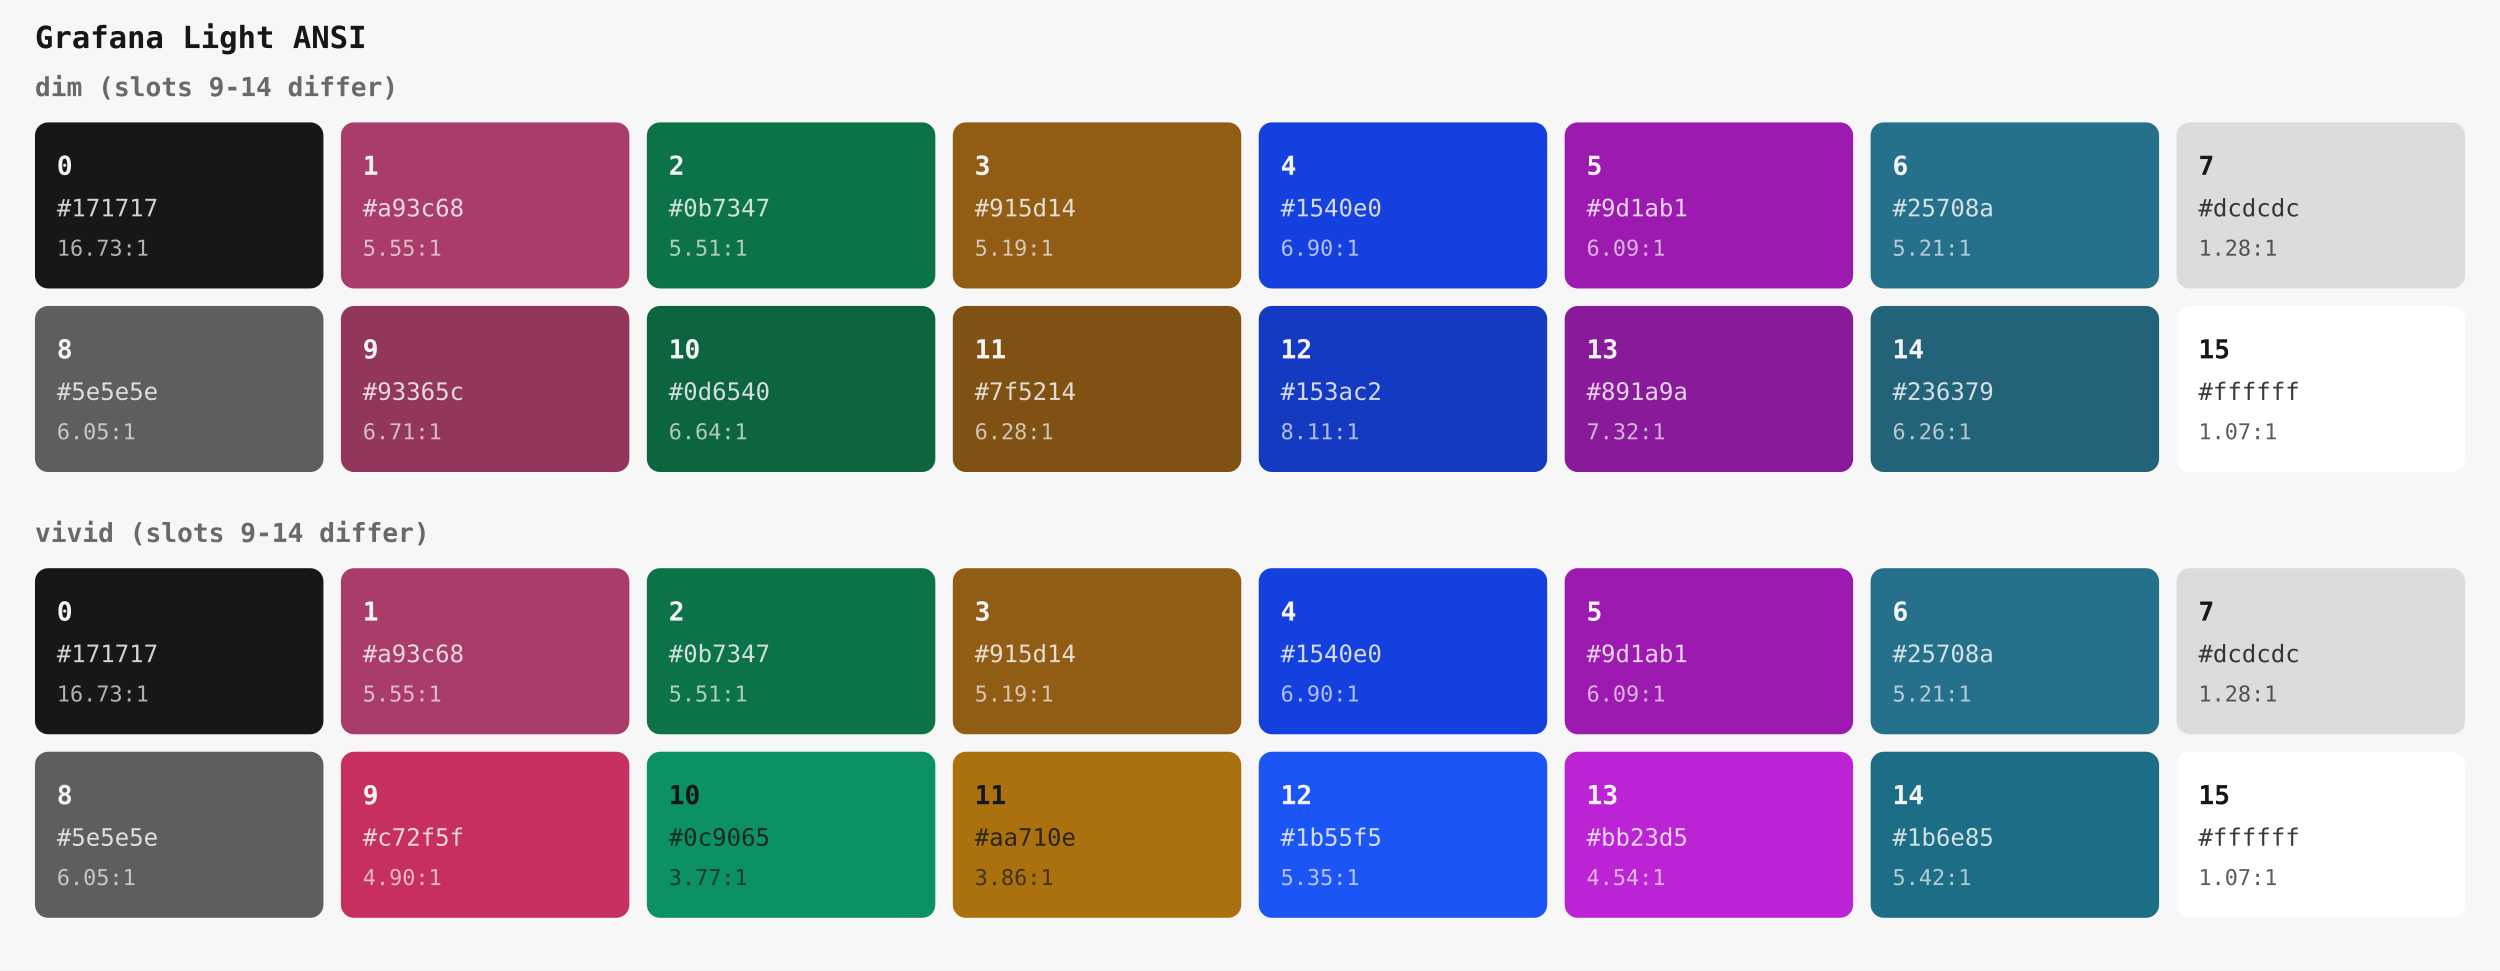
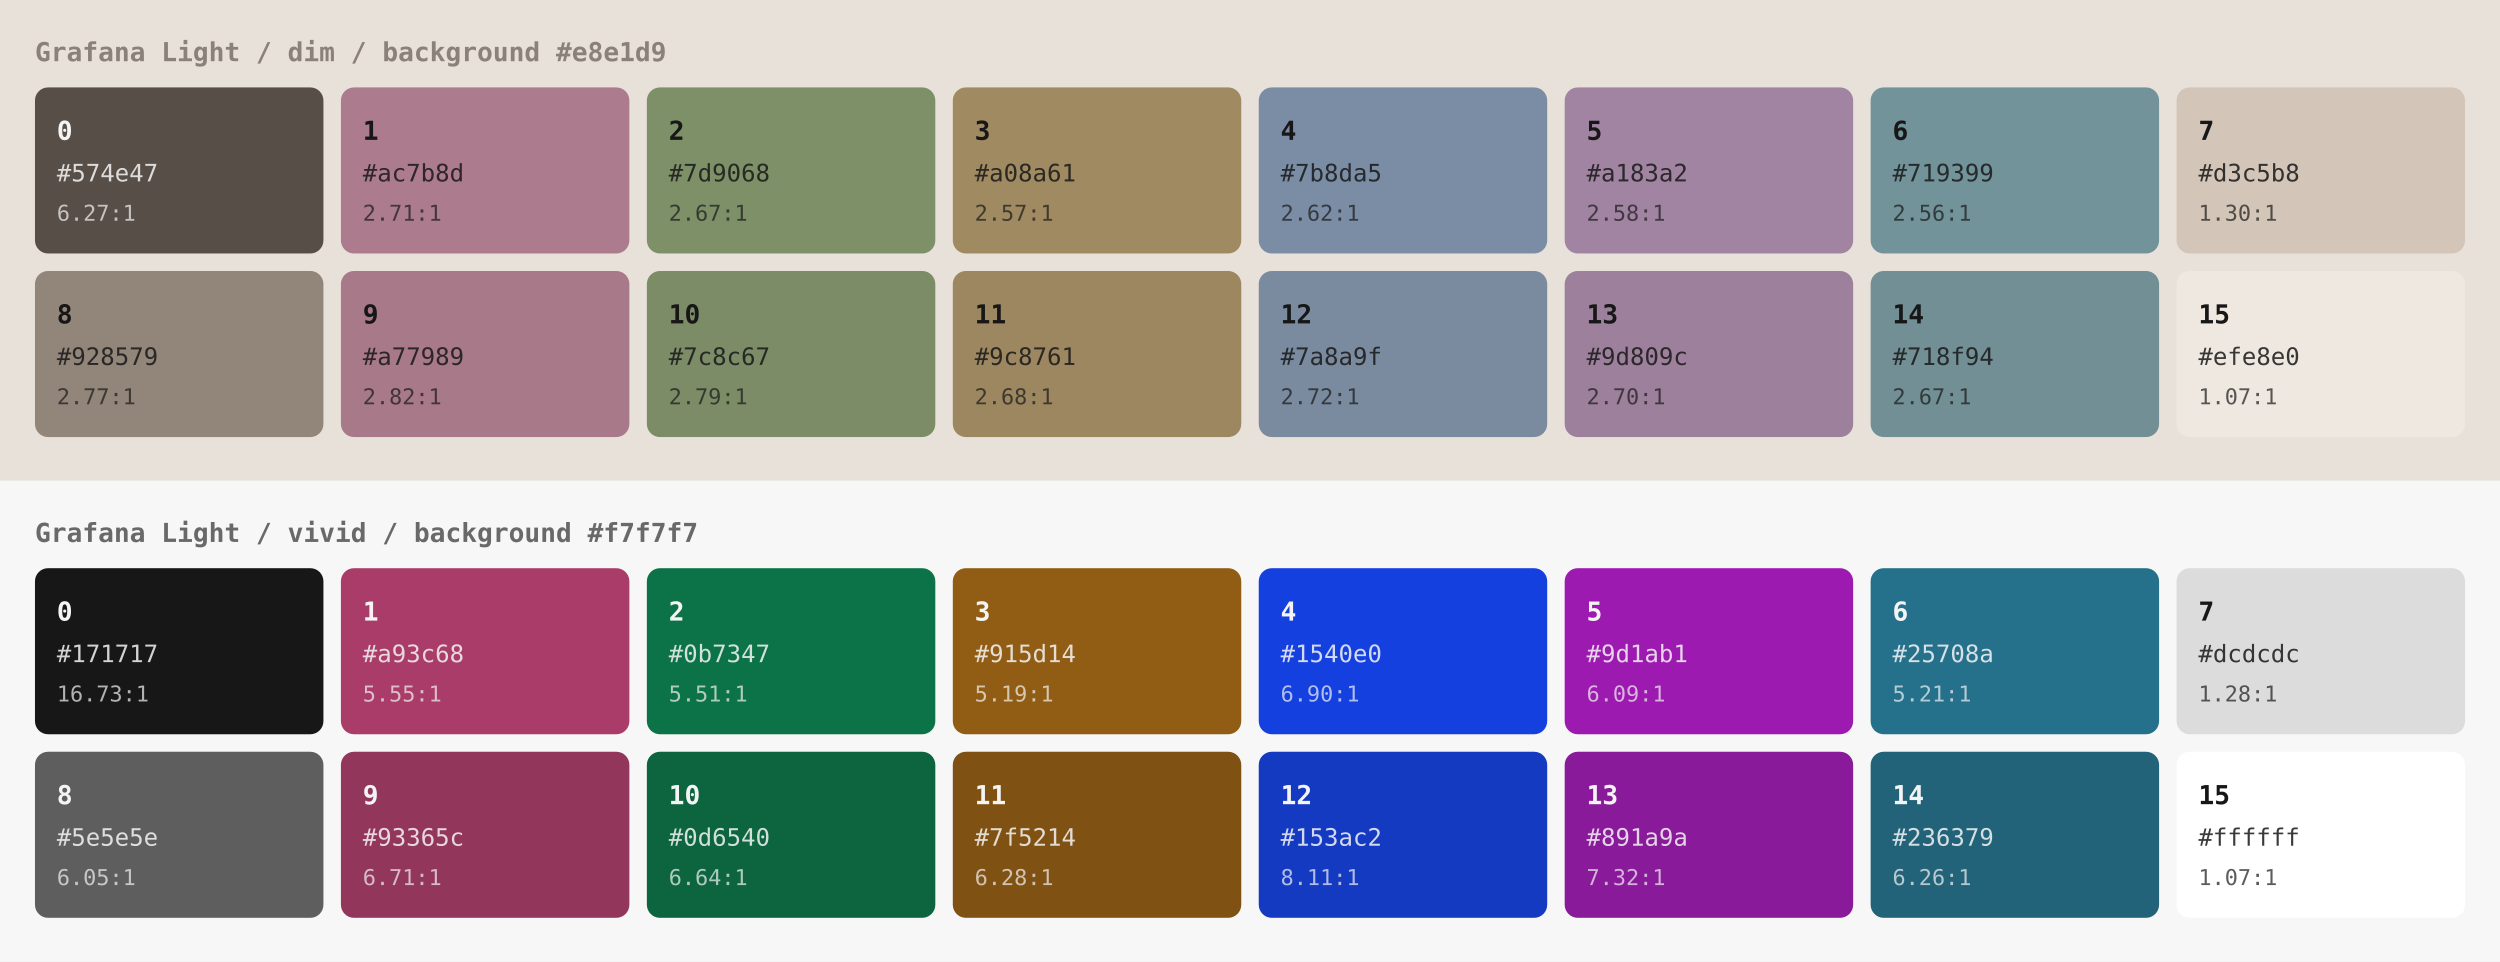
- <svg xmlns="http://www.w3.org/2000/svg" width="1144" height="444" viewBox="0 0 1144 444" role="img" aria-label="Grafana Light ANSI palette">
-   <rect width="1144" height="444" fill="#f7f7f7" />
-   <text x="16" y="22" font-family="ui-monospace, SFMono-Regular, Menlo, Consolas, monospace" font-size="14" font-weight="700" fill="#171717">Grafana Light ANSI</text>
-   <text x="16" y="44" font-family="ui-monospace, SFMono-Regular, Menlo, Consolas, monospace" font-size="12" font-weight="700" fill="#3a3a3a" opacity="0.75">dim (slots 9-14 differ)</text>
-   <rect x="16" y="56" width="132" height="76" rx="6" fill="#171717" />
-   <text x="26" y="80" font-family="ui-monospace, SFMono-Regular, Menlo, Consolas, monospace" font-size="12" font-weight="600" fill="#f4f4f4">0</text>
-   <text x="26" y="99" font-family="ui-monospace, SFMono-Regular, Menlo, Consolas, monospace" font-size="11" fill="#f4f4f4" opacity="0.85">#171717</text>
-   <text x="26" y="117" font-family="ui-monospace, SFMono-Regular, Menlo, Consolas, monospace" font-size="10" fill="#f4f4f4" opacity="0.7">16.73:1</text>
-   <rect x="156" y="56" width="132" height="76" rx="6" fill="#a93c68" />
-   <text x="166" y="80" font-family="ui-monospace, SFMono-Regular, Menlo, Consolas, monospace" font-size="12" font-weight="600" fill="#f4f4f4">1</text>
-   <text x="166" y="99" font-family="ui-monospace, SFMono-Regular, Menlo, Consolas, monospace" font-size="11" fill="#f4f4f4" opacity="0.85">#a93c68</text>
-   <text x="166" y="117" font-family="ui-monospace, SFMono-Regular, Menlo, Consolas, monospace" font-size="10" fill="#f4f4f4" opacity="0.7">5.55:1</text>
-   <rect x="296" y="56" width="132" height="76" rx="6" fill="#0b7347" />
-   <text x="306" y="80" font-family="ui-monospace, SFMono-Regular, Menlo, Consolas, monospace" font-size="12" font-weight="600" fill="#f4f4f4">2</text>
-   <text x="306" y="99" font-family="ui-monospace, SFMono-Regular, Menlo, Consolas, monospace" font-size="11" fill="#f4f4f4" opacity="0.85">#0b7347</text>
-   <text x="306" y="117" font-family="ui-monospace, SFMono-Regular, Menlo, Consolas, monospace" font-size="10" fill="#f4f4f4" opacity="0.7">5.51:1</text>
-   <rect x="436" y="56" width="132" height="76" rx="6" fill="#915d14" />
-   <text x="446" y="80" font-family="ui-monospace, SFMono-Regular, Menlo, Consolas, monospace" font-size="12" font-weight="600" fill="#f4f4f4">3</text>
-   <text x="446" y="99" font-family="ui-monospace, SFMono-Regular, Menlo, Consolas, monospace" font-size="11" fill="#f4f4f4" opacity="0.85">#915d14</text>
-   <text x="446" y="117" font-family="ui-monospace, SFMono-Regular, Menlo, Consolas, monospace" font-size="10" fill="#f4f4f4" opacity="0.7">5.19:1</text>
-   <rect x="576" y="56" width="132" height="76" rx="6" fill="#1540e0" />
-   <text x="586" y="80" font-family="ui-monospace, SFMono-Regular, Menlo, Consolas, monospace" font-size="12" font-weight="600" fill="#f4f4f4">4</text>
-   <text x="586" y="99" font-family="ui-monospace, SFMono-Regular, Menlo, Consolas, monospace" font-size="11" fill="#f4f4f4" opacity="0.85">#1540e0</text>
-   <text x="586" y="117" font-family="ui-monospace, SFMono-Regular, Menlo, Consolas, monospace" font-size="10" fill="#f4f4f4" opacity="0.7">6.90:1</text>
-   <rect x="716" y="56" width="132" height="76" rx="6" fill="#9d1ab1" />
-   <text x="726" y="80" font-family="ui-monospace, SFMono-Regular, Menlo, Consolas, monospace" font-size="12" font-weight="600" fill="#f4f4f4">5</text>
-   <text x="726" y="99" font-family="ui-monospace, SFMono-Regular, Menlo, Consolas, monospace" font-size="11" fill="#f4f4f4" opacity="0.85">#9d1ab1</text>
-   <text x="726" y="117" font-family="ui-monospace, SFMono-Regular, Menlo, Consolas, monospace" font-size="10" fill="#f4f4f4" opacity="0.7">6.09:1</text>
-   <rect x="856" y="56" width="132" height="76" rx="6" fill="#25708a" />
-   <text x="866" y="80" font-family="ui-monospace, SFMono-Regular, Menlo, Consolas, monospace" font-size="12" font-weight="600" fill="#f4f4f4">6</text>
-   <text x="866" y="99" font-family="ui-monospace, SFMono-Regular, Menlo, Consolas, monospace" font-size="11" fill="#f4f4f4" opacity="0.85">#25708a</text>
-   <text x="866" y="117" font-family="ui-monospace, SFMono-Regular, Menlo, Consolas, monospace" font-size="10" fill="#f4f4f4" opacity="0.7">5.21:1</text>
-   <rect x="996" y="56" width="132" height="76" rx="6" fill="#dcdcdc" />
-   <text x="1006" y="80" font-family="ui-monospace, SFMono-Regular, Menlo, Consolas, monospace" font-size="12" font-weight="600" fill="#171717">7</text>
-   <text x="1006" y="99" font-family="ui-monospace, SFMono-Regular, Menlo, Consolas, monospace" font-size="11" fill="#171717" opacity="0.85">#dcdcdc</text>
-   <text x="1006" y="117" font-family="ui-monospace, SFMono-Regular, Menlo, Consolas, monospace" font-size="10" fill="#171717" opacity="0.7">1.28:1</text>
-   <rect x="16" y="140" width="132" height="76" rx="6" fill="#5e5e5e" />
-   <text x="26" y="164" font-family="ui-monospace, SFMono-Regular, Menlo, Consolas, monospace" font-size="12" font-weight="600" fill="#f4f4f4">8</text>
-   <text x="26" y="183" font-family="ui-monospace, SFMono-Regular, Menlo, Consolas, monospace" font-size="11" fill="#f4f4f4" opacity="0.85">#5e5e5e</text>
-   <text x="26" y="201" font-family="ui-monospace, SFMono-Regular, Menlo, Consolas, monospace" font-size="10" fill="#f4f4f4" opacity="0.7">6.05:1</text>
-   <rect x="156" y="140" width="132" height="76" rx="6" fill="#93365c" />
-   <text x="166" y="164" font-family="ui-monospace, SFMono-Regular, Menlo, Consolas, monospace" font-size="12" font-weight="600" fill="#f4f4f4">9</text>
-   <text x="166" y="183" font-family="ui-monospace, SFMono-Regular, Menlo, Consolas, monospace" font-size="11" fill="#f4f4f4" opacity="0.85">#93365c</text>
-   <text x="166" y="201" font-family="ui-monospace, SFMono-Regular, Menlo, Consolas, monospace" font-size="10" fill="#f4f4f4" opacity="0.7">6.71:1</text>
-   <rect x="296" y="140" width="132" height="76" rx="6" fill="#0d6540" />
-   <text x="306" y="164" font-family="ui-monospace, SFMono-Regular, Menlo, Consolas, monospace" font-size="12" font-weight="600" fill="#f4f4f4">10</text>
-   <text x="306" y="183" font-family="ui-monospace, SFMono-Regular, Menlo, Consolas, monospace" font-size="11" fill="#f4f4f4" opacity="0.85">#0d6540</text>
-   <text x="306" y="201" font-family="ui-monospace, SFMono-Regular, Menlo, Consolas, monospace" font-size="10" fill="#f4f4f4" opacity="0.7">6.64:1</text>
-   <rect x="436" y="140" width="132" height="76" rx="6" fill="#7f5214" />
-   <text x="446" y="164" font-family="ui-monospace, SFMono-Regular, Menlo, Consolas, monospace" font-size="12" font-weight="600" fill="#f4f4f4">11</text>
-   <text x="446" y="183" font-family="ui-monospace, SFMono-Regular, Menlo, Consolas, monospace" font-size="11" fill="#f4f4f4" opacity="0.85">#7f5214</text>
-   <text x="446" y="201" font-family="ui-monospace, SFMono-Regular, Menlo, Consolas, monospace" font-size="10" fill="#f4f4f4" opacity="0.7">6.28:1</text>
-   <rect x="576" y="140" width="132" height="76" rx="6" fill="#153ac2" />
-   <text x="586" y="164" font-family="ui-monospace, SFMono-Regular, Menlo, Consolas, monospace" font-size="12" font-weight="600" fill="#f4f4f4">12</text>
-   <text x="586" y="183" font-family="ui-monospace, SFMono-Regular, Menlo, Consolas, monospace" font-size="11" fill="#f4f4f4" opacity="0.85">#153ac2</text>
-   <text x="586" y="201" font-family="ui-monospace, SFMono-Regular, Menlo, Consolas, monospace" font-size="10" fill="#f4f4f4" opacity="0.7">8.11:1</text>
-   <rect x="716" y="140" width="132" height="76" rx="6" fill="#891a9a" />
-   <text x="726" y="164" font-family="ui-monospace, SFMono-Regular, Menlo, Consolas, monospace" font-size="12" font-weight="600" fill="#f4f4f4">13</text>
-   <text x="726" y="183" font-family="ui-monospace, SFMono-Regular, Menlo, Consolas, monospace" font-size="11" fill="#f4f4f4" opacity="0.85">#891a9a</text>
-   <text x="726" y="201" font-family="ui-monospace, SFMono-Regular, Menlo, Consolas, monospace" font-size="10" fill="#f4f4f4" opacity="0.7">7.32:1</text>
-   <rect x="856" y="140" width="132" height="76" rx="6" fill="#236379" />
-   <text x="866" y="164" font-family="ui-monospace, SFMono-Regular, Menlo, Consolas, monospace" font-size="12" font-weight="600" fill="#f4f4f4">14</text>
-   <text x="866" y="183" font-family="ui-monospace, SFMono-Regular, Menlo, Consolas, monospace" font-size="11" fill="#f4f4f4" opacity="0.85">#236379</text>
-   <text x="866" y="201" font-family="ui-monospace, SFMono-Regular, Menlo, Consolas, monospace" font-size="10" fill="#f4f4f4" opacity="0.7">6.26:1</text>
-   <rect x="996" y="140" width="132" height="76" rx="6" fill="#ffffff" />
-   <text x="1006" y="164" font-family="ui-monospace, SFMono-Regular, Menlo, Consolas, monospace" font-size="12" font-weight="600" fill="#171717">15</text>
-   <text x="1006" y="183" font-family="ui-monospace, SFMono-Regular, Menlo, Consolas, monospace" font-size="11" fill="#171717" opacity="0.85">#ffffff</text>
-   <text x="1006" y="201" font-family="ui-monospace, SFMono-Regular, Menlo, Consolas, monospace" font-size="10" fill="#171717" opacity="0.7">1.07:1</text>
-   <text x="16" y="248" font-family="ui-monospace, SFMono-Regular, Menlo, Consolas, monospace" font-size="12" font-weight="700" fill="#3a3a3a" opacity="0.75">vivid (slots 9-14 differ)</text>
+ <svg xmlns="http://www.w3.org/2000/svg" width="1144" height="440" viewBox="0 0 1144 440" role="img" aria-label="Grafana Light ANSI palette">
+   <rect x="0" y="0" width="1144" height="220" fill="#e8e1d9" />
+   <text x="16" y="28" font-family="ui-monospace, SFMono-Regular, Menlo, Consolas, monospace" font-size="12" font-weight="700" fill="#6b625b" opacity="0.75">Grafana Light / dim / background #e8e1d9</text>
+   <rect x="16" y="40" width="132" height="76" rx="6" fill="#574e47" />
+   <text x="26" y="64" font-family="ui-monospace, SFMono-Regular, Menlo, Consolas, monospace" font-size="12" font-weight="600" fill="#f4f4f4">0</text>
+   <text x="26" y="83" font-family="ui-monospace, SFMono-Regular, Menlo, Consolas, monospace" font-size="11" fill="#f4f4f4" opacity="0.85">#574e47</text>
+   <text x="26" y="101" font-family="ui-monospace, SFMono-Regular, Menlo, Consolas, monospace" font-size="10" fill="#f4f4f4" opacity="0.7">6.27:1</text>
+   <rect x="156" y="40" width="132" height="76" rx="6" fill="#ac7b8d" />
+   <text x="166" y="64" font-family="ui-monospace, SFMono-Regular, Menlo, Consolas, monospace" font-size="12" font-weight="600" fill="#171717">1</text>
+   <text x="166" y="83" font-family="ui-monospace, SFMono-Regular, Menlo, Consolas, monospace" font-size="11" fill="#171717" opacity="0.85">#ac7b8d</text>
+   <text x="166" y="101" font-family="ui-monospace, SFMono-Regular, Menlo, Consolas, monospace" font-size="10" fill="#171717" opacity="0.7">2.71:1</text>
+   <rect x="296" y="40" width="132" height="76" rx="6" fill="#7d9068" />
+   <text x="306" y="64" font-family="ui-monospace, SFMono-Regular, Menlo, Consolas, monospace" font-size="12" font-weight="600" fill="#171717">2</text>
+   <text x="306" y="83" font-family="ui-monospace, SFMono-Regular, Menlo, Consolas, monospace" font-size="11" fill="#171717" opacity="0.85">#7d9068</text>
+   <text x="306" y="101" font-family="ui-monospace, SFMono-Regular, Menlo, Consolas, monospace" font-size="10" fill="#171717" opacity="0.7">2.67:1</text>
+   <rect x="436" y="40" width="132" height="76" rx="6" fill="#a08a61" />
+   <text x="446" y="64" font-family="ui-monospace, SFMono-Regular, Menlo, Consolas, monospace" font-size="12" font-weight="600" fill="#171717">3</text>
+   <text x="446" y="83" font-family="ui-monospace, SFMono-Regular, Menlo, Consolas, monospace" font-size="11" fill="#171717" opacity="0.85">#a08a61</text>
+   <text x="446" y="101" font-family="ui-monospace, SFMono-Regular, Menlo, Consolas, monospace" font-size="10" fill="#171717" opacity="0.7">2.57:1</text>
+   <rect x="576" y="40" width="132" height="76" rx="6" fill="#7b8da5" />
+   <text x="586" y="64" font-family="ui-monospace, SFMono-Regular, Menlo, Consolas, monospace" font-size="12" font-weight="600" fill="#171717">4</text>
+   <text x="586" y="83" font-family="ui-monospace, SFMono-Regular, Menlo, Consolas, monospace" font-size="11" fill="#171717" opacity="0.85">#7b8da5</text>
+   <text x="586" y="101" font-family="ui-monospace, SFMono-Regular, Menlo, Consolas, monospace" font-size="10" fill="#171717" opacity="0.7">2.62:1</text>
+   <rect x="716" y="40" width="132" height="76" rx="6" fill="#a183a2" />
+   <text x="726" y="64" font-family="ui-monospace, SFMono-Regular, Menlo, Consolas, monospace" font-size="12" font-weight="600" fill="#171717">5</text>
+   <text x="726" y="83" font-family="ui-monospace, SFMono-Regular, Menlo, Consolas, monospace" font-size="11" fill="#171717" opacity="0.85">#a183a2</text>
+   <text x="726" y="101" font-family="ui-monospace, SFMono-Regular, Menlo, Consolas, monospace" font-size="10" fill="#171717" opacity="0.7">2.58:1</text>
+   <rect x="856" y="40" width="132" height="76" rx="6" fill="#719399" />
+   <text x="866" y="64" font-family="ui-monospace, SFMono-Regular, Menlo, Consolas, monospace" font-size="12" font-weight="600" fill="#171717">6</text>
+   <text x="866" y="83" font-family="ui-monospace, SFMono-Regular, Menlo, Consolas, monospace" font-size="11" fill="#171717" opacity="0.85">#719399</text>
+   <text x="866" y="101" font-family="ui-monospace, SFMono-Regular, Menlo, Consolas, monospace" font-size="10" fill="#171717" opacity="0.7">2.56:1</text>
+   <rect x="996" y="40" width="132" height="76" rx="6" fill="#d3c5b8" />
+   <text x="1006" y="64" font-family="ui-monospace, SFMono-Regular, Menlo, Consolas, monospace" font-size="12" font-weight="600" fill="#171717">7</text>
+   <text x="1006" y="83" font-family="ui-monospace, SFMono-Regular, Menlo, Consolas, monospace" font-size="11" fill="#171717" opacity="0.85">#d3c5b8</text>
+   <text x="1006" y="101" font-family="ui-monospace, SFMono-Regular, Menlo, Consolas, monospace" font-size="10" fill="#171717" opacity="0.7">1.30:1</text>
+   <rect x="16" y="124" width="132" height="76" rx="6" fill="#928579" />
+   <text x="26" y="148" font-family="ui-monospace, SFMono-Regular, Menlo, Consolas, monospace" font-size="12" font-weight="600" fill="#171717">8</text>
+   <text x="26" y="167" font-family="ui-monospace, SFMono-Regular, Menlo, Consolas, monospace" font-size="11" fill="#171717" opacity="0.85">#928579</text>
+   <text x="26" y="185" font-family="ui-monospace, SFMono-Regular, Menlo, Consolas, monospace" font-size="10" fill="#171717" opacity="0.7">2.77:1</text>
+   <rect x="156" y="124" width="132" height="76" rx="6" fill="#a77989" />
+   <text x="166" y="148" font-family="ui-monospace, SFMono-Regular, Menlo, Consolas, monospace" font-size="12" font-weight="600" fill="#171717">9</text>
+   <text x="166" y="167" font-family="ui-monospace, SFMono-Regular, Menlo, Consolas, monospace" font-size="11" fill="#171717" opacity="0.85">#a77989</text>
+   <text x="166" y="185" font-family="ui-monospace, SFMono-Regular, Menlo, Consolas, monospace" font-size="10" fill="#171717" opacity="0.7">2.82:1</text>
+   <rect x="296" y="124" width="132" height="76" rx="6" fill="#7c8c67" />
+   <text x="306" y="148" font-family="ui-monospace, SFMono-Regular, Menlo, Consolas, monospace" font-size="12" font-weight="600" fill="#171717">10</text>
+   <text x="306" y="167" font-family="ui-monospace, SFMono-Regular, Menlo, Consolas, monospace" font-size="11" fill="#171717" opacity="0.85">#7c8c67</text>
+   <text x="306" y="185" font-family="ui-monospace, SFMono-Regular, Menlo, Consolas, monospace" font-size="10" fill="#171717" opacity="0.7">2.79:1</text>
+   <rect x="436" y="124" width="132" height="76" rx="6" fill="#9c8761" />
+   <text x="446" y="148" font-family="ui-monospace, SFMono-Regular, Menlo, Consolas, monospace" font-size="12" font-weight="600" fill="#171717">11</text>
+   <text x="446" y="167" font-family="ui-monospace, SFMono-Regular, Menlo, Consolas, monospace" font-size="11" fill="#171717" opacity="0.85">#9c8761</text>
+   <text x="446" y="185" font-family="ui-monospace, SFMono-Regular, Menlo, Consolas, monospace" font-size="10" fill="#171717" opacity="0.7">2.68:1</text>
+   <rect x="576" y="124" width="132" height="76" rx="6" fill="#7a8a9f" />
+   <text x="586" y="148" font-family="ui-monospace, SFMono-Regular, Menlo, Consolas, monospace" font-size="12" font-weight="600" fill="#171717">12</text>
+   <text x="586" y="167" font-family="ui-monospace, SFMono-Regular, Menlo, Consolas, monospace" font-size="11" fill="#171717" opacity="0.85">#7a8a9f</text>
+   <text x="586" y="185" font-family="ui-monospace, SFMono-Regular, Menlo, Consolas, monospace" font-size="10" fill="#171717" opacity="0.7">2.72:1</text>
+   <rect x="716" y="124" width="132" height="76" rx="6" fill="#9d809c" />
+   <text x="726" y="148" font-family="ui-monospace, SFMono-Regular, Menlo, Consolas, monospace" font-size="12" font-weight="600" fill="#171717">13</text>
+   <text x="726" y="167" font-family="ui-monospace, SFMono-Regular, Menlo, Consolas, monospace" font-size="11" fill="#171717" opacity="0.85">#9d809c</text>
+   <text x="726" y="185" font-family="ui-monospace, SFMono-Regular, Menlo, Consolas, monospace" font-size="10" fill="#171717" opacity="0.7">2.70:1</text>
+   <rect x="856" y="124" width="132" height="76" rx="6" fill="#718f94" />
+   <text x="866" y="148" font-family="ui-monospace, SFMono-Regular, Menlo, Consolas, monospace" font-size="12" font-weight="600" fill="#171717">14</text>
+   <text x="866" y="167" font-family="ui-monospace, SFMono-Regular, Menlo, Consolas, monospace" font-size="11" fill="#171717" opacity="0.85">#718f94</text>
+   <text x="866" y="185" font-family="ui-monospace, SFMono-Regular, Menlo, Consolas, monospace" font-size="10" fill="#171717" opacity="0.7">2.67:1</text>
+   <rect x="996" y="124" width="132" height="76" rx="6" fill="#efe8e0" />
+   <text x="1006" y="148" font-family="ui-monospace, SFMono-Regular, Menlo, Consolas, monospace" font-size="12" font-weight="600" fill="#171717">15</text>
+   <text x="1006" y="167" font-family="ui-monospace, SFMono-Regular, Menlo, Consolas, monospace" font-size="11" fill="#171717" opacity="0.85">#efe8e0</text>
+   <text x="1006" y="185" font-family="ui-monospace, SFMono-Regular, Menlo, Consolas, monospace" font-size="10" fill="#171717" opacity="0.7">1.07:1</text>
+   <rect x="0" y="220" width="1144" height="220" fill="#f7f7f7" />
+   <text x="16" y="248" font-family="ui-monospace, SFMono-Regular, Menlo, Consolas, monospace" font-size="12" font-weight="700" fill="#3a3a3a" opacity="0.75">Grafana Light / vivid / background #f7f7f7</text>
  <rect x="16" y="260" width="132" height="76" rx="6" fill="#171717" />
  <text x="26" y="284" font-family="ui-monospace, SFMono-Regular, Menlo, Consolas, monospace" font-size="12" font-weight="600" fill="#f4f4f4">0</text>
  <text x="26" y="303" font-family="ui-monospace, SFMono-Regular, Menlo, Consolas, monospace" font-size="11" fill="#f4f4f4" opacity="0.85">#171717</text>
  <text x="26" y="321" font-family="ui-monospace, SFMono-Regular, Menlo, Consolas, monospace" font-size="10" fill="#f4f4f4" opacity="0.7">16.73:1</text>
  <rect x="156" y="260" width="132" height="76" rx="6" fill="#a93c68" />
  <text x="166" y="284" font-family="ui-monospace, SFMono-Regular, Menlo, Consolas, monospace" font-size="12" font-weight="600" fill="#f4f4f4">1</text>
  <text x="166" y="303" font-family="ui-monospace, SFMono-Regular, Menlo, Consolas, monospace" font-size="11" fill="#f4f4f4" opacity="0.85">#a93c68</text>
  <text x="166" y="321" font-family="ui-monospace, SFMono-Regular, Menlo, Consolas, monospace" font-size="10" fill="#f4f4f4" opacity="0.7">5.55:1</text>
  <rect x="296" y="260" width="132" height="76" rx="6" fill="#0b7347" />
  <text x="306" y="284" font-family="ui-monospace, SFMono-Regular, Menlo, Consolas, monospace" font-size="12" font-weight="600" fill="#f4f4f4">2</text>
  <text x="306" y="303" font-family="ui-monospace, SFMono-Regular, Menlo, Consolas, monospace" font-size="11" fill="#f4f4f4" opacity="0.85">#0b7347</text>
  <text x="306" y="321" font-family="ui-monospace, SFMono-Regular, Menlo, Consolas, monospace" font-size="10" fill="#f4f4f4" opacity="0.7">5.51:1</text>
  <rect x="436" y="260" width="132" height="76" rx="6" fill="#915d14" />
  <text x="446" y="284" font-family="ui-monospace, SFMono-Regular, Menlo, Consolas, monospace" font-size="12" font-weight="600" fill="#f4f4f4">3</text>
  <text x="446" y="303" font-family="ui-monospace, SFMono-Regular, Menlo, Consolas, monospace" font-size="11" fill="#f4f4f4" opacity="0.85">#915d14</text>
  <text x="446" y="321" font-family="ui-monospace, SFMono-Regular, Menlo, Consolas, monospace" font-size="10" fill="#f4f4f4" opacity="0.7">5.19:1</text>
  <rect x="576" y="260" width="132" height="76" rx="6" fill="#1540e0" />
  <text x="586" y="284" font-family="ui-monospace, SFMono-Regular, Menlo, Consolas, monospace" font-size="12" font-weight="600" fill="#f4f4f4">4</text>
  <text x="586" y="303" font-family="ui-monospace, SFMono-Regular, Menlo, Consolas, monospace" font-size="11" fill="#f4f4f4" opacity="0.85">#1540e0</text>
  <text x="586" y="321" font-family="ui-monospace, SFMono-Regular, Menlo, Consolas, monospace" font-size="10" fill="#f4f4f4" opacity="0.7">6.90:1</text>
  <rect x="716" y="260" width="132" height="76" rx="6" fill="#9d1ab1" />
  <text x="726" y="284" font-family="ui-monospace, SFMono-Regular, Menlo, Consolas, monospace" font-size="12" font-weight="600" fill="#f4f4f4">5</text>
  <text x="726" y="303" font-family="ui-monospace, SFMono-Regular, Menlo, Consolas, monospace" font-size="11" fill="#f4f4f4" opacity="0.85">#9d1ab1</text>
  <text x="726" y="321" font-family="ui-monospace, SFMono-Regular, Menlo, Consolas, monospace" font-size="10" fill="#f4f4f4" opacity="0.7">6.09:1</text>
  <rect x="856" y="260" width="132" height="76" rx="6" fill="#25708a" />
  <text x="866" y="284" font-family="ui-monospace, SFMono-Regular, Menlo, Consolas, monospace" font-size="12" font-weight="600" fill="#f4f4f4">6</text>
  <text x="866" y="303" font-family="ui-monospace, SFMono-Regular, Menlo, Consolas, monospace" font-size="11" fill="#f4f4f4" opacity="0.85">#25708a</text>
  <text x="866" y="321" font-family="ui-monospace, SFMono-Regular, Menlo, Consolas, monospace" font-size="10" fill="#f4f4f4" opacity="0.7">5.21:1</text>
  <rect x="996" y="260" width="132" height="76" rx="6" fill="#dcdcdc" />
  <text x="1006" y="284" font-family="ui-monospace, SFMono-Regular, Menlo, Consolas, monospace" font-size="12" font-weight="600" fill="#171717">7</text>
  <text x="1006" y="303" font-family="ui-monospace, SFMono-Regular, Menlo, Consolas, monospace" font-size="11" fill="#171717" opacity="0.85">#dcdcdc</text>
  <text x="1006" y="321" font-family="ui-monospace, SFMono-Regular, Menlo, Consolas, monospace" font-size="10" fill="#171717" opacity="0.7">1.28:1</text>
  <rect x="16" y="344" width="132" height="76" rx="6" fill="#5e5e5e" />
  <text x="26" y="368" font-family="ui-monospace, SFMono-Regular, Menlo, Consolas, monospace" font-size="12" font-weight="600" fill="#f4f4f4">8</text>
  <text x="26" y="387" font-family="ui-monospace, SFMono-Regular, Menlo, Consolas, monospace" font-size="11" fill="#f4f4f4" opacity="0.85">#5e5e5e</text>
  <text x="26" y="405" font-family="ui-monospace, SFMono-Regular, Menlo, Consolas, monospace" font-size="10" fill="#f4f4f4" opacity="0.7">6.05:1</text>
-   <rect x="156" y="344" width="132" height="76" rx="6" fill="#c72f5f" />
+   <rect x="156" y="344" width="132" height="76" rx="6" fill="#93365c" />
  <text x="166" y="368" font-family="ui-monospace, SFMono-Regular, Menlo, Consolas, monospace" font-size="12" font-weight="600" fill="#f4f4f4">9</text>
-   <text x="166" y="387" font-family="ui-monospace, SFMono-Regular, Menlo, Consolas, monospace" font-size="11" fill="#f4f4f4" opacity="0.85">#c72f5f</text>
-   <text x="166" y="405" font-family="ui-monospace, SFMono-Regular, Menlo, Consolas, monospace" font-size="10" fill="#f4f4f4" opacity="0.7">4.90:1</text>
-   <rect x="296" y="344" width="132" height="76" rx="6" fill="#0c9065" />
-   <text x="306" y="368" font-family="ui-monospace, SFMono-Regular, Menlo, Consolas, monospace" font-size="12" font-weight="600" fill="#171717">10</text>
-   <text x="306" y="387" font-family="ui-monospace, SFMono-Regular, Menlo, Consolas, monospace" font-size="11" fill="#171717" opacity="0.85">#0c9065</text>
-   <text x="306" y="405" font-family="ui-monospace, SFMono-Regular, Menlo, Consolas, monospace" font-size="10" fill="#171717" opacity="0.7">3.77:1</text>
-   <rect x="436" y="344" width="132" height="76" rx="6" fill="#aa710e" />
-   <text x="446" y="368" font-family="ui-monospace, SFMono-Regular, Menlo, Consolas, monospace" font-size="12" font-weight="600" fill="#171717">11</text>
-   <text x="446" y="387" font-family="ui-monospace, SFMono-Regular, Menlo, Consolas, monospace" font-size="11" fill="#171717" opacity="0.85">#aa710e</text>
-   <text x="446" y="405" font-family="ui-monospace, SFMono-Regular, Menlo, Consolas, monospace" font-size="10" fill="#171717" opacity="0.7">3.86:1</text>
-   <rect x="576" y="344" width="132" height="76" rx="6" fill="#1b55f5" />
+   <text x="166" y="387" font-family="ui-monospace, SFMono-Regular, Menlo, Consolas, monospace" font-size="11" fill="#f4f4f4" opacity="0.85">#93365c</text>
+   <text x="166" y="405" font-family="ui-monospace, SFMono-Regular, Menlo, Consolas, monospace" font-size="10" fill="#f4f4f4" opacity="0.7">6.71:1</text>
+   <rect x="296" y="344" width="132" height="76" rx="6" fill="#0d6540" />
+   <text x="306" y="368" font-family="ui-monospace, SFMono-Regular, Menlo, Consolas, monospace" font-size="12" font-weight="600" fill="#f4f4f4">10</text>
+   <text x="306" y="387" font-family="ui-monospace, SFMono-Regular, Menlo, Consolas, monospace" font-size="11" fill="#f4f4f4" opacity="0.85">#0d6540</text>
+   <text x="306" y="405" font-family="ui-monospace, SFMono-Regular, Menlo, Consolas, monospace" font-size="10" fill="#f4f4f4" opacity="0.7">6.64:1</text>
+   <rect x="436" y="344" width="132" height="76" rx="6" fill="#7f5214" />
+   <text x="446" y="368" font-family="ui-monospace, SFMono-Regular, Menlo, Consolas, monospace" font-size="12" font-weight="600" fill="#f4f4f4">11</text>
+   <text x="446" y="387" font-family="ui-monospace, SFMono-Regular, Menlo, Consolas, monospace" font-size="11" fill="#f4f4f4" opacity="0.85">#7f5214</text>
+   <text x="446" y="405" font-family="ui-monospace, SFMono-Regular, Menlo, Consolas, monospace" font-size="10" fill="#f4f4f4" opacity="0.7">6.28:1</text>
+   <rect x="576" y="344" width="132" height="76" rx="6" fill="#153ac2" />
  <text x="586" y="368" font-family="ui-monospace, SFMono-Regular, Menlo, Consolas, monospace" font-size="12" font-weight="600" fill="#f4f4f4">12</text>
-   <text x="586" y="387" font-family="ui-monospace, SFMono-Regular, Menlo, Consolas, monospace" font-size="11" fill="#f4f4f4" opacity="0.85">#1b55f5</text>
-   <text x="586" y="405" font-family="ui-monospace, SFMono-Regular, Menlo, Consolas, monospace" font-size="10" fill="#f4f4f4" opacity="0.7">5.35:1</text>
-   <rect x="716" y="344" width="132" height="76" rx="6" fill="#bb23d5" />
+   <text x="586" y="387" font-family="ui-monospace, SFMono-Regular, Menlo, Consolas, monospace" font-size="11" fill="#f4f4f4" opacity="0.85">#153ac2</text>
+   <text x="586" y="405" font-family="ui-monospace, SFMono-Regular, Menlo, Consolas, monospace" font-size="10" fill="#f4f4f4" opacity="0.7">8.11:1</text>
+   <rect x="716" y="344" width="132" height="76" rx="6" fill="#891a9a" />
  <text x="726" y="368" font-family="ui-monospace, SFMono-Regular, Menlo, Consolas, monospace" font-size="12" font-weight="600" fill="#f4f4f4">13</text>
-   <text x="726" y="387" font-family="ui-monospace, SFMono-Regular, Menlo, Consolas, monospace" font-size="11" fill="#f4f4f4" opacity="0.85">#bb23d5</text>
-   <text x="726" y="405" font-family="ui-monospace, SFMono-Regular, Menlo, Consolas, monospace" font-size="10" fill="#f4f4f4" opacity="0.7">4.54:1</text>
-   <rect x="856" y="344" width="132" height="76" rx="6" fill="#1b6e85" />
+   <text x="726" y="387" font-family="ui-monospace, SFMono-Regular, Menlo, Consolas, monospace" font-size="11" fill="#f4f4f4" opacity="0.85">#891a9a</text>
+   <text x="726" y="405" font-family="ui-monospace, SFMono-Regular, Menlo, Consolas, monospace" font-size="10" fill="#f4f4f4" opacity="0.7">7.32:1</text>
+   <rect x="856" y="344" width="132" height="76" rx="6" fill="#236379" />
  <text x="866" y="368" font-family="ui-monospace, SFMono-Regular, Menlo, Consolas, monospace" font-size="12" font-weight="600" fill="#f4f4f4">14</text>
-   <text x="866" y="387" font-family="ui-monospace, SFMono-Regular, Menlo, Consolas, monospace" font-size="11" fill="#f4f4f4" opacity="0.85">#1b6e85</text>
-   <text x="866" y="405" font-family="ui-monospace, SFMono-Regular, Menlo, Consolas, monospace" font-size="10" fill="#f4f4f4" opacity="0.7">5.42:1</text>
+   <text x="866" y="387" font-family="ui-monospace, SFMono-Regular, Menlo, Consolas, monospace" font-size="11" fill="#f4f4f4" opacity="0.85">#236379</text>
+   <text x="866" y="405" font-family="ui-monospace, SFMono-Regular, Menlo, Consolas, monospace" font-size="10" fill="#f4f4f4" opacity="0.7">6.26:1</text>
  <rect x="996" y="344" width="132" height="76" rx="6" fill="#ffffff" />
  <text x="1006" y="368" font-family="ui-monospace, SFMono-Regular, Menlo, Consolas, monospace" font-size="12" font-weight="600" fill="#171717">15</text>
  <text x="1006" y="387" font-family="ui-monospace, SFMono-Regular, Menlo, Consolas, monospace" font-size="11" fill="#171717" opacity="0.85">#ffffff</text>
  <text x="1006" y="405" font-family="ui-monospace, SFMono-Regular, Menlo, Consolas, monospace" font-size="10" fill="#171717" opacity="0.7">1.07:1</text>
</svg>
